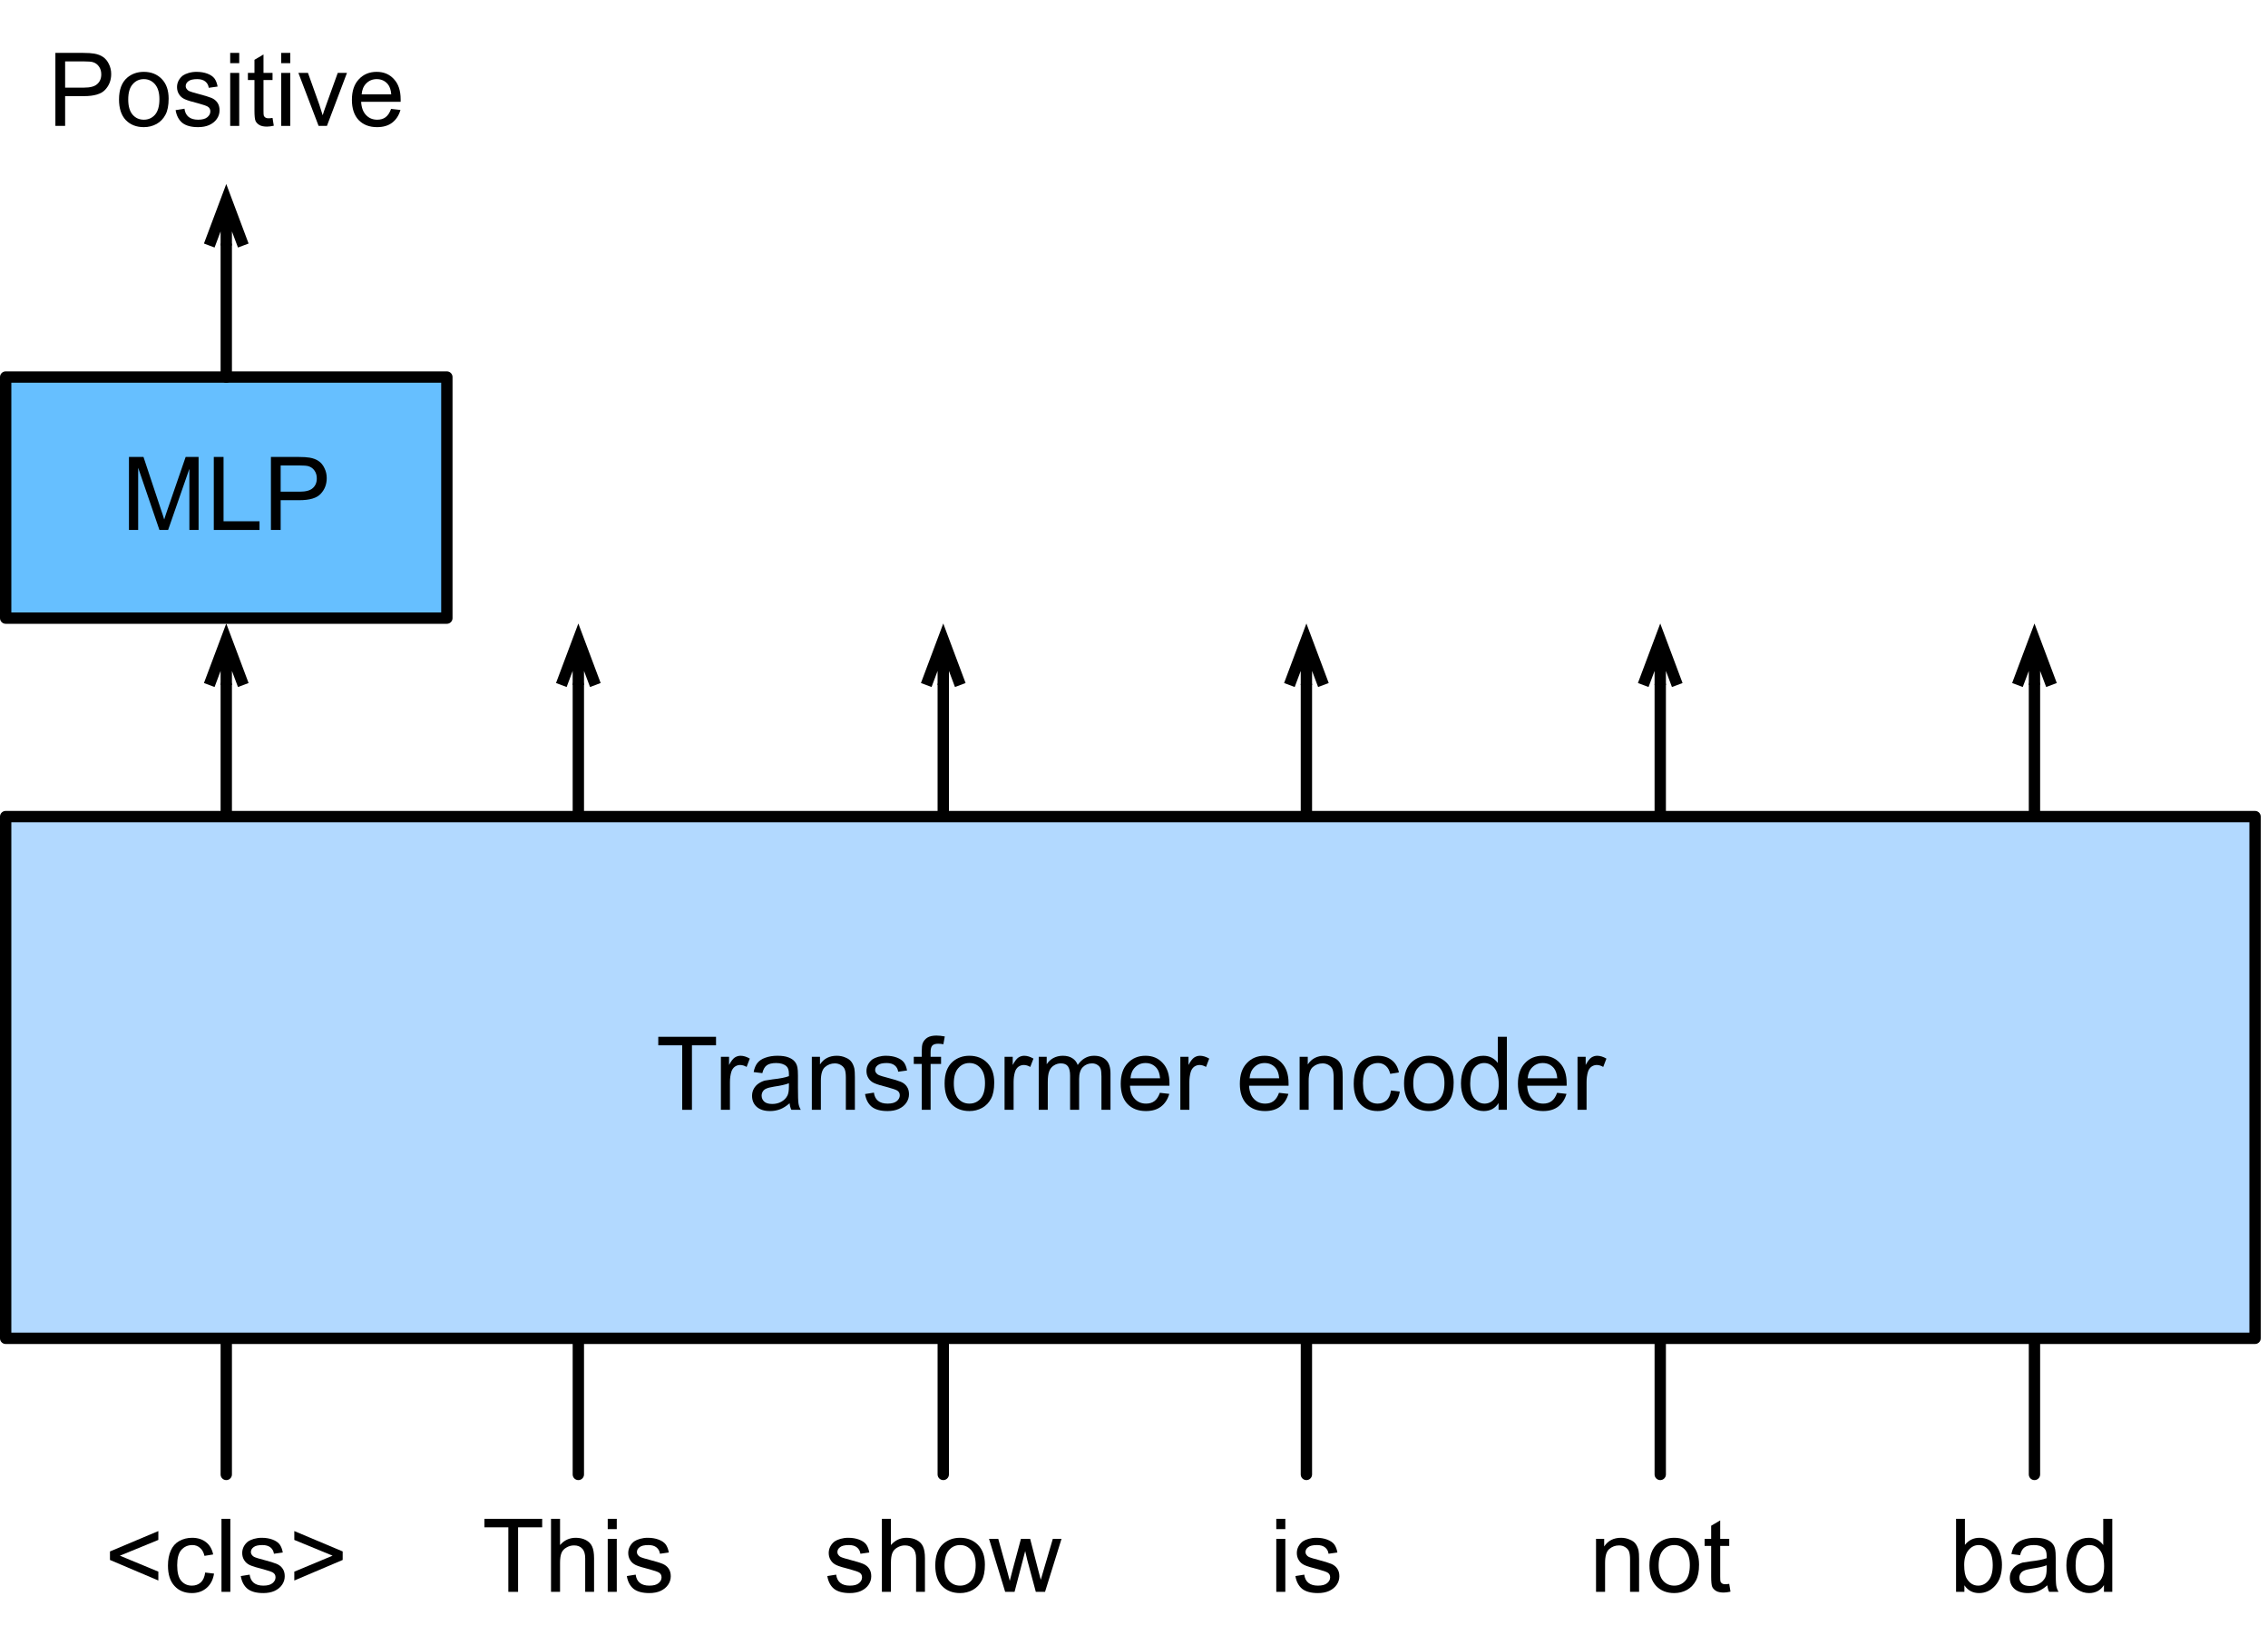
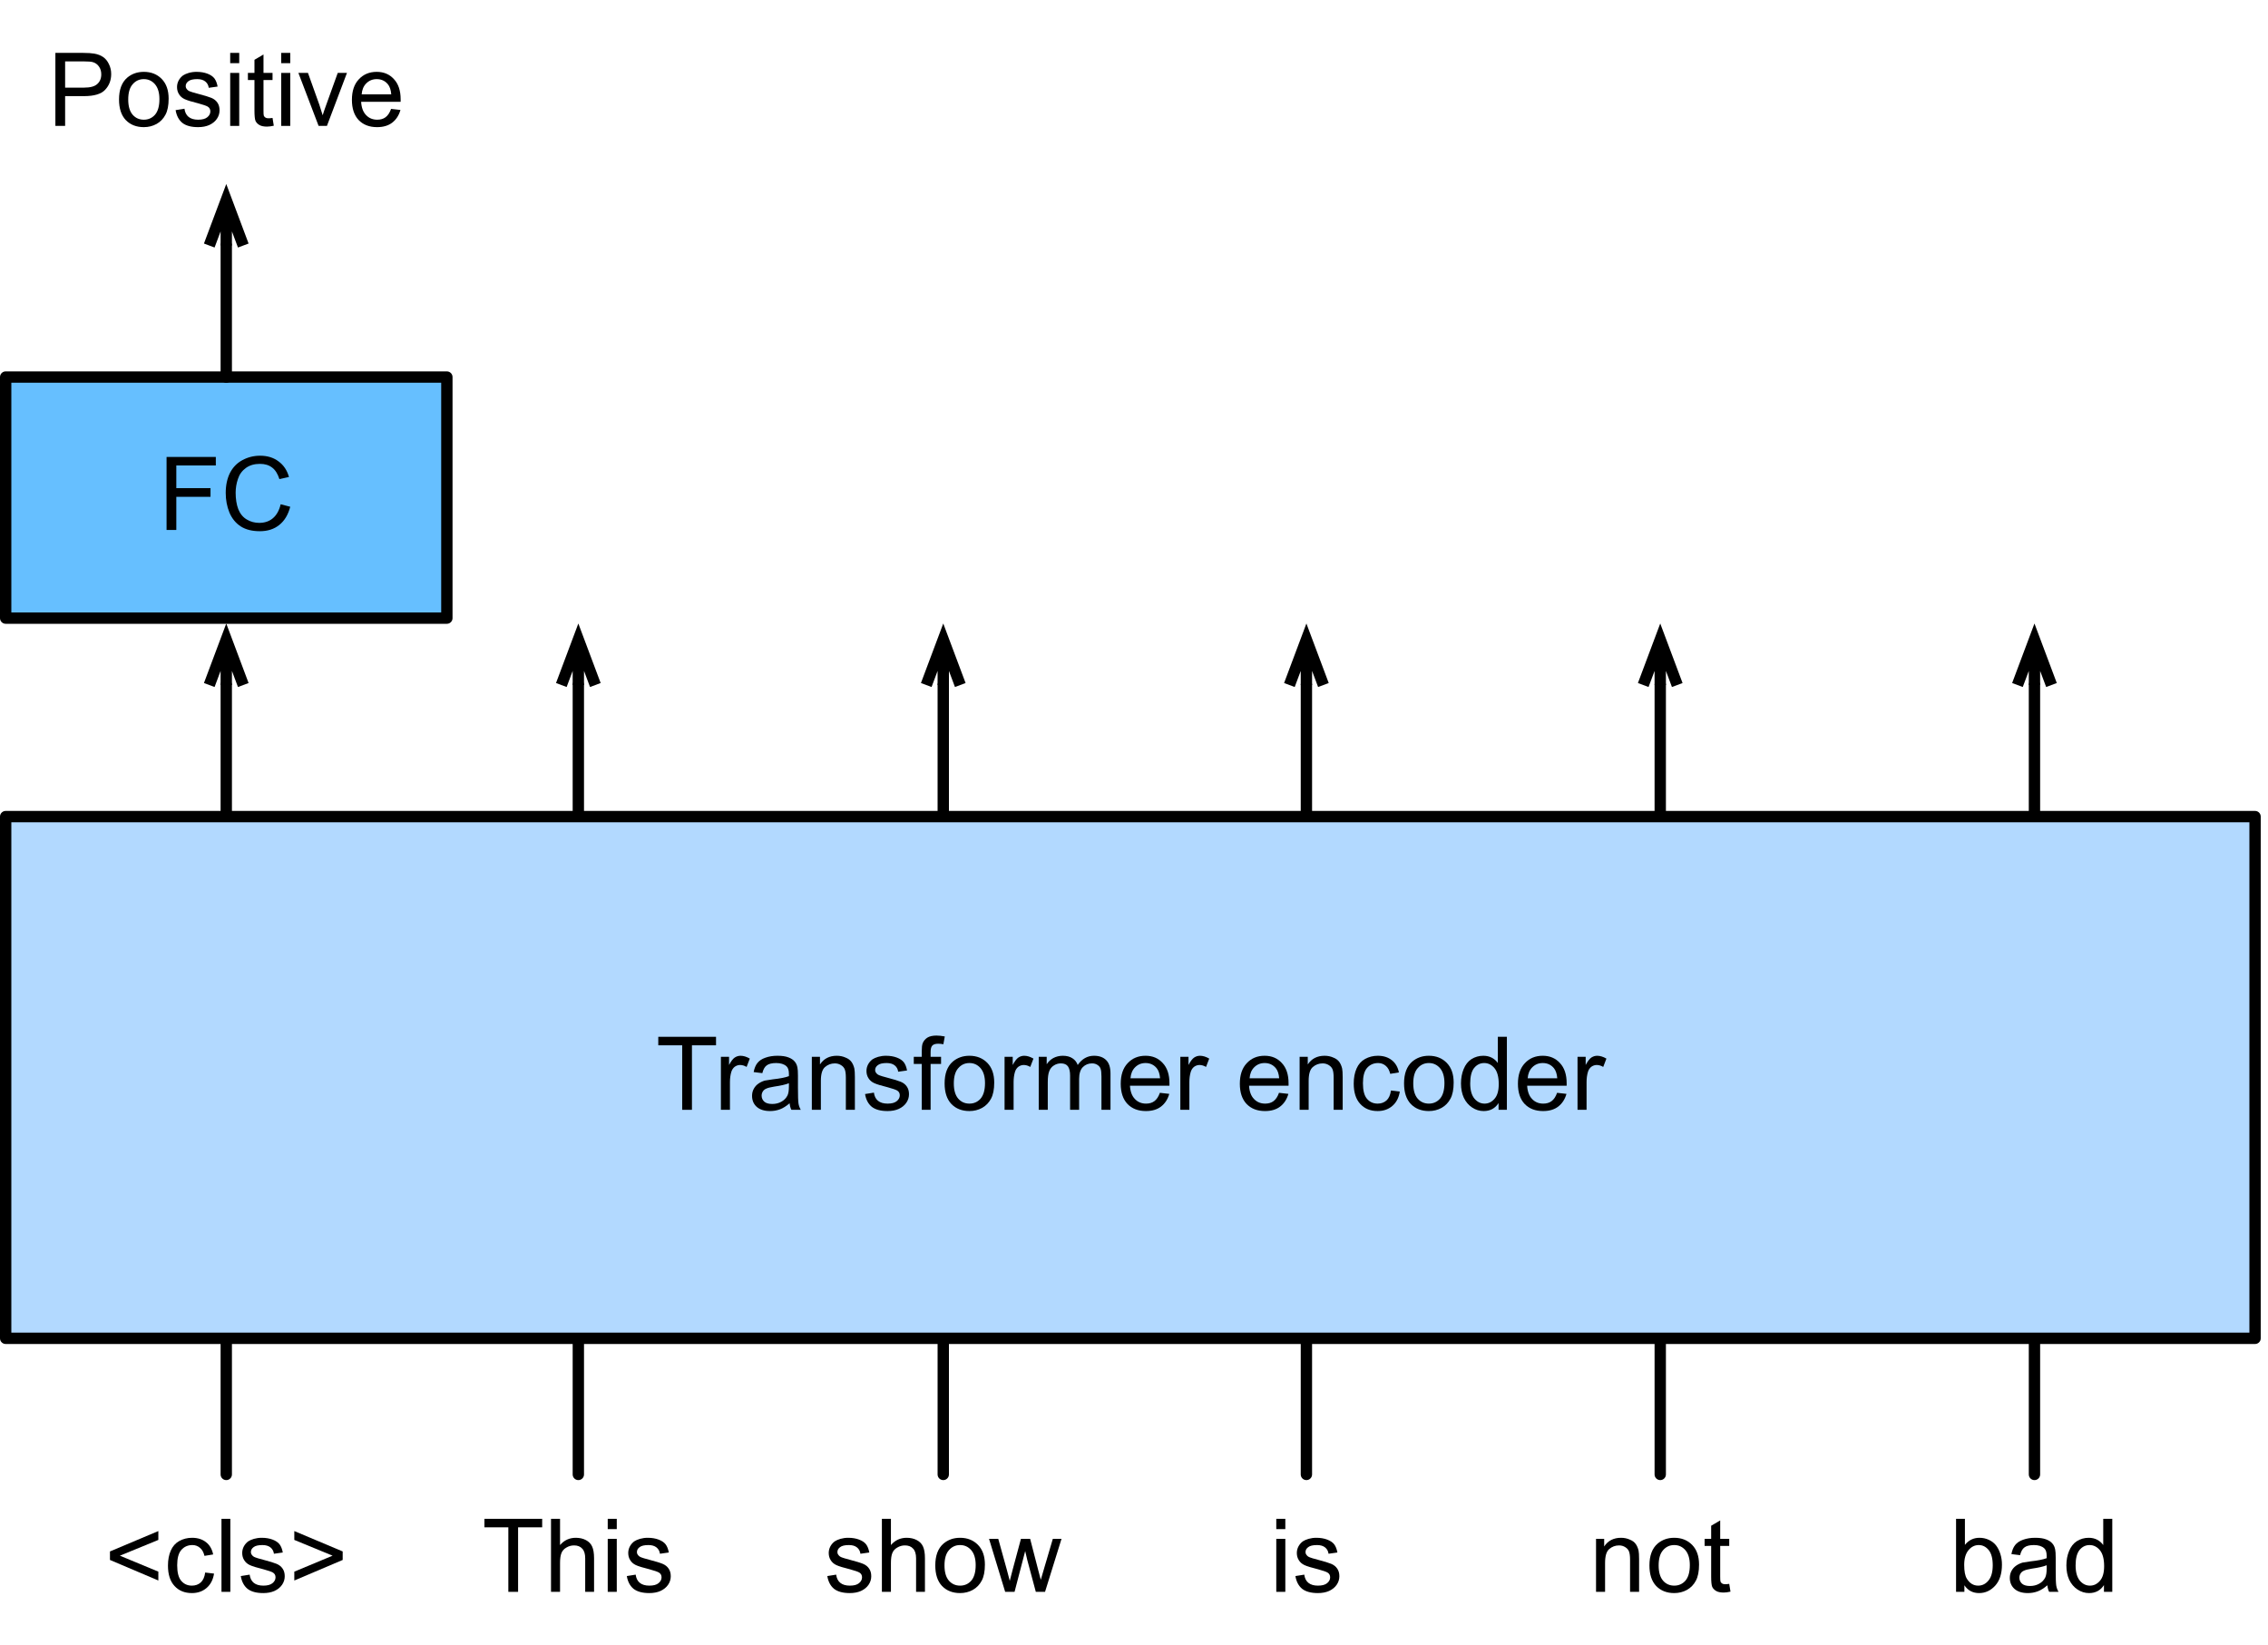
<svg xmlns="http://www.w3.org/2000/svg" xmlns:xlink="http://www.w3.org/1999/xlink" width="200pt" height="145pt" viewBox="0 0 200 145" version="1.1">
  <defs>
    <g>
      <symbol overflow="visible" id="glyph0-0">
        <path style="stroke:none;" d="M 1.125 0 L 1.125 -5.625 L 5.625 -5.625 L 5.625 0 Z M 1.266 -0.141 L 5.484 -0.141 L 5.484 -5.484 L 1.266 -5.484 Z M 1.266 -0.141 " />
      </symbol>
      <symbol overflow="visible" id="glyph0-1">
        <path style="stroke:none;" d="M 0.5 -2.812 L 0.5 -3.562 L 4.766 -5.359 L 4.766 -4.578 L 1.375 -3.188 L 4.766 -1.781 L 4.766 -1 Z M 0.5 -2.812 " />
      </symbol>
      <symbol overflow="visible" id="glyph0-2">
        <path style="stroke:none;" d="M 3.641 -1.703 L 4.422 -1.609 C 4.336 -1.066 4.117 -0.645 3.766 -0.344 C 3.41 -0.039 2.977 0.109 2.469 0.109 C 1.832 0.109 1.32 -0.098 0.938 -0.516 C 0.551 -0.93 0.359 -1.531 0.359 -2.312 C 0.359 -2.82 0.441 -3.266 0.609 -3.641 C 0.773 -4.016 1.023 -4.297 1.359 -4.484 C 1.703 -4.672 2.078 -4.766 2.484 -4.766 C 2.984 -4.766 3.395 -4.633 3.719 -4.375 C 4.039 -4.125 4.25 -3.766 4.344 -3.297 L 3.578 -3.172 C 3.504 -3.484 3.375 -3.719 3.188 -3.875 C 3 -4.039 2.773 -4.125 2.516 -4.125 C 2.109 -4.125 1.781 -3.977 1.531 -3.688 C 1.289 -3.406 1.172 -2.957 1.172 -2.344 C 1.172 -1.707 1.289 -1.25 1.531 -0.969 C 1.77 -0.688 2.082 -0.547 2.469 -0.547 C 2.781 -0.547 3.039 -0.641 3.25 -0.828 C 3.457 -1.016 3.586 -1.305 3.641 -1.703 Z M 3.641 -1.703 " />
      </symbol>
      <symbol overflow="visible" id="glyph0-3">
        <path style="stroke:none;" d="M 0.578 0 L 0.578 -6.438 L 1.359 -6.438 L 1.359 0 Z M 0.578 0 " />
      </symbol>
      <symbol overflow="visible" id="glyph0-4">
        <path style="stroke:none;" d="M 0.281 -1.391 L 1.062 -1.516 C 1.102 -1.203 1.223 -0.961 1.422 -0.797 C 1.629 -0.629 1.91 -0.547 2.266 -0.547 C 2.629 -0.547 2.898 -0.617 3.078 -0.766 C 3.254 -0.91 3.344 -1.082 3.344 -1.281 C 3.344 -1.469 3.266 -1.609 3.109 -1.703 C 2.992 -1.773 2.723 -1.867 2.297 -1.984 C 1.711 -2.129 1.305 -2.254 1.078 -2.359 C 0.859 -2.461 0.691 -2.609 0.578 -2.797 C 0.461 -2.984 0.406 -3.191 0.406 -3.422 C 0.406 -3.629 0.453 -3.82 0.547 -4 C 0.641 -4.176 0.77 -4.328 0.938 -4.453 C 1.062 -4.535 1.227 -4.609 1.438 -4.672 C 1.656 -4.734 1.883 -4.766 2.125 -4.766 C 2.488 -4.766 2.805 -4.711 3.078 -4.609 C 3.359 -4.504 3.566 -4.363 3.703 -4.188 C 3.836 -4.008 3.93 -3.77 3.984 -3.469 L 3.203 -3.359 C 3.172 -3.598 3.066 -3.785 2.891 -3.922 C 2.723 -4.055 2.488 -4.125 2.188 -4.125 C 1.82 -4.125 1.562 -4.062 1.406 -3.938 C 1.25 -3.82 1.172 -3.68 1.172 -3.516 C 1.172 -3.41 1.203 -3.32 1.266 -3.25 C 1.328 -3.156 1.43 -3.082 1.578 -3.031 C 1.648 -3 1.879 -2.93 2.266 -2.828 C 2.828 -2.68 3.219 -2.562 3.438 -2.469 C 3.664 -2.375 3.844 -2.234 3.969 -2.047 C 4.094 -1.867 4.156 -1.645 4.156 -1.375 C 4.156 -1.102 4.078 -0.852 3.922 -0.625 C 3.766 -0.395 3.539 -0.211 3.25 -0.078 C 2.969 0.047 2.641 0.109 2.266 0.109 C 1.66 0.109 1.195 -0.016 0.875 -0.266 C 0.562 -0.523 0.363 -0.898 0.281 -1.391 Z M 0.281 -1.391 " />
      </symbol>
      <symbol overflow="visible" id="glyph0-5">
        <path style="stroke:none;" d="M 4.766 -2.812 L 0.5 -1 L 0.5 -1.781 L 3.875 -3.188 L 0.5 -4.578 L 0.5 -5.359 L 4.766 -3.562 Z M 4.766 -2.812 " />
      </symbol>
      <symbol overflow="visible" id="glyph0-6">
        <path style="stroke:none;" d="M 2.328 0 L 2.328 -5.688 L 0.219 -5.688 L 0.219 -6.438 L 5.312 -6.438 L 5.312 -5.688 L 3.188 -5.688 L 3.188 0 Z M 2.328 0 " />
      </symbol>
      <symbol overflow="visible" id="glyph0-7">
        <path style="stroke:none;" d="M 0.594 0 L 0.594 -6.438 L 1.391 -6.438 L 1.391 -4.125 C 1.754 -4.551 2.219 -4.766 2.781 -4.766 C 3.125 -4.766 3.422 -4.695 3.672 -4.562 C 3.93 -4.426 4.113 -4.238 4.219 -4 C 4.332 -3.758 4.391 -3.41 4.391 -2.953 L 4.391 0 L 3.609 0 L 3.609 -2.953 C 3.609 -3.348 3.52 -3.633 3.344 -3.812 C 3.176 -4 2.938 -4.094 2.625 -4.094 C 2.383 -4.094 2.16 -4.031 1.953 -3.906 C 1.742 -3.789 1.598 -3.629 1.516 -3.422 C 1.43 -3.211 1.391 -2.922 1.391 -2.547 L 1.391 0 Z M 0.594 0 " />
      </symbol>
      <symbol overflow="visible" id="glyph0-8">
        <path style="stroke:none;" d="M 0.594 -5.531 L 0.594 -6.438 L 1.391 -6.438 L 1.391 -5.531 Z M 0.594 0 L 0.594 -4.672 L 1.391 -4.672 L 1.391 0 Z M 0.594 0 " />
      </symbol>
      <symbol overflow="visible" id="glyph0-9">
        <path style="stroke:none;" d="M 0.297 -2.328 C 0.297 -3.191 0.535 -3.832 1.016 -4.25 C 1.422 -4.594 1.91 -4.766 2.484 -4.766 C 3.129 -4.766 3.656 -4.555 4.062 -4.141 C 4.469 -3.723 4.672 -3.145 4.672 -2.406 C 4.672 -1.801 4.578 -1.328 4.391 -0.984 C 4.211 -0.641 3.953 -0.367 3.609 -0.172 C 3.266 0.016 2.891 0.109 2.484 0.109 C 1.828 0.109 1.297 -0.098 0.891 -0.516 C 0.492 -0.941 0.297 -1.547 0.297 -2.328 Z M 1.109 -2.328 C 1.109 -1.734 1.238 -1.285 1.5 -0.984 C 1.758 -0.691 2.086 -0.547 2.484 -0.547 C 2.879 -0.547 3.207 -0.691 3.469 -0.984 C 3.727 -1.285 3.859 -1.742 3.859 -2.359 C 3.859 -2.93 3.727 -3.367 3.469 -3.672 C 3.207 -3.973 2.879 -4.125 2.484 -4.125 C 2.086 -4.125 1.758 -3.973 1.5 -3.672 C 1.238 -3.379 1.109 -2.93 1.109 -2.328 Z M 1.109 -2.328 " />
      </symbol>
      <symbol overflow="visible" id="glyph0-10">
        <path style="stroke:none;" d="M 1.453 0 L 0.031 -4.672 L 0.844 -4.672 L 1.594 -1.969 L 1.859 -0.969 C 1.867 -1.02 1.953 -1.344 2.109 -1.938 L 2.844 -4.672 L 3.656 -4.672 L 4.359 -1.953 L 4.594 -1.062 L 4.859 -1.969 L 5.656 -4.672 L 6.422 -4.672 L 4.969 0 L 4.156 0 L 3.406 -2.797 L 3.219 -3.594 L 2.281 0 Z M 1.453 0 " />
      </symbol>
      <symbol overflow="visible" id="glyph0-11">
        <path style="stroke:none;" d="M 0.594 0 L 0.594 -4.672 L 1.312 -4.672 L 1.312 -4 C 1.645 -4.508 2.141 -4.766 2.797 -4.766 C 3.078 -4.766 3.332 -4.711 3.562 -4.609 C 3.801 -4.516 3.977 -4.383 4.094 -4.219 C 4.207 -4.062 4.289 -3.867 4.344 -3.641 C 4.375 -3.492 4.391 -3.238 4.391 -2.875 L 4.391 0 L 3.594 0 L 3.594 -2.844 C 3.594 -3.164 3.562 -3.406 3.5 -3.562 C 3.438 -3.719 3.328 -3.844 3.172 -3.938 C 3.016 -4.039 2.832 -4.094 2.625 -4.094 C 2.289 -4.094 2 -3.984 1.75 -3.766 C 1.508 -3.555 1.391 -3.148 1.391 -2.547 L 1.391 0 Z M 0.594 0 " />
      </symbol>
      <symbol overflow="visible" id="glyph0-12">
        <path style="stroke:none;" d="M 2.328 -0.703 L 2.438 -0.016 C 2.207 0.035 2.008 0.062 1.844 0.062 C 1.551 0.062 1.328 0.016 1.172 -0.078 C 1.016 -0.172 0.898 -0.289 0.828 -0.438 C 0.766 -0.582 0.734 -0.891 0.734 -1.359 L 0.734 -4.047 L 0.156 -4.047 L 0.156 -4.672 L 0.734 -4.672 L 0.734 -5.828 L 1.531 -6.297 L 1.531 -4.672 L 2.328 -4.672 L 2.328 -4.047 L 1.531 -4.047 L 1.531 -1.328 C 1.531 -1.098 1.539 -0.953 1.562 -0.891 C 1.594 -0.828 1.641 -0.773 1.703 -0.734 C 1.766 -0.691 1.852 -0.672 1.969 -0.672 C 2.062 -0.672 2.18 -0.68 2.328 -0.703 Z M 2.328 -0.703 " />
      </symbol>
      <symbol overflow="visible" id="glyph0-13">
        <path style="stroke:none;" d="M 1.328 0 L 0.594 0 L 0.594 -6.438 L 1.375 -6.438 L 1.375 -4.141 C 1.707 -4.555 2.133 -4.766 2.656 -4.766 C 2.945 -4.766 3.219 -4.707 3.469 -4.594 C 3.727 -4.477 3.941 -4.316 4.109 -4.109 C 4.273 -3.898 4.406 -3.645 4.5 -3.344 C 4.594 -3.051 4.641 -2.738 4.641 -2.406 C 4.641 -1.602 4.441 -0.984 4.047 -0.547 C 3.648 -0.109 3.176 0.109 2.625 0.109 C 2.07 0.109 1.641 -0.117 1.328 -0.578 Z M 1.312 -2.375 C 1.312 -1.812 1.391 -1.406 1.547 -1.156 C 1.797 -0.75 2.129 -0.547 2.547 -0.547 C 2.898 -0.547 3.203 -0.695 3.453 -1 C 3.703 -1.301 3.828 -1.75 3.828 -2.344 C 3.828 -2.945 3.707 -3.395 3.469 -3.688 C 3.227 -3.977 2.938 -4.125 2.594 -4.125 C 2.238 -4.125 1.938 -3.973 1.688 -3.672 C 1.438 -3.367 1.312 -2.938 1.312 -2.375 Z M 1.312 -2.375 " />
      </symbol>
      <symbol overflow="visible" id="glyph0-14">
        <path style="stroke:none;" d="M 3.641 -0.578 C 3.348 -0.328 3.066 -0.148 2.797 -0.047 C 2.523 0.055 2.234 0.109 1.922 0.109 C 1.41 0.109 1.016 -0.016 0.734 -0.266 C 0.461 -0.516 0.328 -0.836 0.328 -1.234 C 0.328 -1.461 0.379 -1.672 0.484 -1.859 C 0.586 -2.047 0.723 -2.195 0.891 -2.312 C 1.055 -2.426 1.242 -2.516 1.453 -2.578 C 1.609 -2.609 1.844 -2.645 2.156 -2.688 C 2.801 -2.758 3.273 -2.852 3.578 -2.969 C 3.578 -3.07 3.578 -3.141 3.578 -3.172 C 3.578 -3.492 3.504 -3.719 3.359 -3.844 C 3.148 -4.031 2.848 -4.125 2.453 -4.125 C 2.078 -4.125 1.801 -4.055 1.625 -3.922 C 1.445 -3.797 1.316 -3.566 1.234 -3.234 L 0.469 -3.328 C 0.531 -3.66 0.641 -3.926 0.797 -4.125 C 0.961 -4.332 1.195 -4.488 1.5 -4.594 C 1.812 -4.707 2.164 -4.766 2.562 -4.766 C 2.969 -4.766 3.289 -4.719 3.531 -4.625 C 3.781 -4.531 3.961 -4.41 4.078 -4.266 C 4.203 -4.129 4.285 -3.953 4.328 -3.734 C 4.359 -3.598 4.375 -3.359 4.375 -3.016 L 4.375 -1.953 C 4.375 -1.223 4.391 -0.758 4.422 -0.562 C 4.453 -0.363 4.52 -0.176 4.625 0 L 3.797 0 C 3.711 -0.164 3.66 -0.359 3.641 -0.578 Z M 3.578 -2.344 C 3.285 -2.227 2.852 -2.129 2.281 -2.047 C 1.957 -1.992 1.727 -1.938 1.594 -1.875 C 1.457 -1.82 1.352 -1.738 1.281 -1.625 C 1.207 -1.508 1.172 -1.383 1.172 -1.25 C 1.172 -1.039 1.25 -0.863 1.406 -0.719 C 1.562 -0.582 1.797 -0.516 2.109 -0.516 C 2.41 -0.516 2.68 -0.582 2.922 -0.719 C 3.16 -0.852 3.336 -1.035 3.453 -1.266 C 3.535 -1.441 3.578 -1.703 3.578 -2.047 Z M 3.578 -2.344 " />
      </symbol>
      <symbol overflow="visible" id="glyph0-15">
        <path style="stroke:none;" d="M 3.625 0 L 3.625 -0.594 C 3.32 -0.125 2.883 0.109 2.312 0.109 C 1.945 0.109 1.609 0.004 1.297 -0.203 C 0.984 -0.41 0.738 -0.695 0.562 -1.062 C 0.395 -1.426 0.312 -1.848 0.312 -2.328 C 0.312 -2.797 0.391 -3.219 0.547 -3.594 C 0.703 -3.977 0.93 -4.27 1.234 -4.469 C 1.547 -4.664 1.895 -4.766 2.281 -4.766 C 2.562 -4.766 2.812 -4.707 3.031 -4.594 C 3.25 -4.477 3.426 -4.32 3.562 -4.125 L 3.562 -6.438 L 4.359 -6.438 L 4.359 0 Z M 1.125 -2.328 C 1.125 -1.734 1.25 -1.285 1.5 -0.984 C 1.75 -0.691 2.047 -0.547 2.391 -0.547 C 2.734 -0.547 3.023 -0.688 3.266 -0.969 C 3.516 -1.25 3.641 -1.68 3.641 -2.266 C 3.641 -2.898 3.516 -3.367 3.266 -3.672 C 3.016 -3.973 2.711 -4.125 2.359 -4.125 C 2.004 -4.125 1.707 -3.977 1.469 -3.688 C 1.238 -3.395 1.125 -2.941 1.125 -2.328 Z M 1.125 -2.328 " />
      </symbol>
      <symbol overflow="visible" id="glyph0-16">
-         <path style="stroke:none;" d="M 0.672 0 L 0.672 -6.438 L 1.953 -6.438 L 3.469 -1.875 C 3.613 -1.457 3.719 -1.141 3.781 -0.922 C 3.852 -1.16 3.969 -1.504 4.125 -1.953 L 5.672 -6.438 L 6.812 -6.438 L 6.812 0 L 6 0 L 6 -5.391 L 4.125 0 L 3.359 0 L 1.484 -5.484 L 1.484 0 Z M 0.672 0 " />
+         <path style="stroke:none;" d="M 0.734 0 L 0.734 -6.438 L 5.078 -6.438 L 5.078 -5.688 L 1.594 -5.688 L 1.594 -3.688 L 4.609 -3.688 L 4.609 -2.922 L 1.594 -2.922 L 1.594 0 Z M 0.734 0 " />
      </symbol>
      <symbol overflow="visible" id="glyph0-17">
-         <path style="stroke:none;" d="M 0.656 0 L 0.656 -6.438 L 1.516 -6.438 L 1.516 -0.766 L 4.688 -0.766 L 4.688 0 Z M 0.656 0 " />
+         <path style="stroke:none;" d="M 5.297 -2.266 L 6.141 -2.047 C 5.961 -1.348 5.641 -0.812 5.172 -0.438 C 4.711 -0.07 4.145 0.109 3.469 0.109 C 2.781 0.109 2.219 -0.031 1.781 -0.312 C 1.344 -0.594 1.008 -1 0.781 -1.531 C 0.562 -2.07 0.453 -2.648 0.453 -3.266 C 0.453 -3.941 0.578 -4.531 0.828 -5.031 C 1.086 -5.531 1.453 -5.906 1.922 -6.156 C 2.398 -6.414 2.922 -6.547 3.484 -6.547 C 4.129 -6.547 4.672 -6.379 5.109 -6.047 C 5.555 -5.723 5.863 -5.266 6.031 -4.672 L 5.188 -4.484 C 5.039 -4.953 4.828 -5.289 4.547 -5.5 C 4.266 -5.719 3.906 -5.828 3.469 -5.828 C 2.977 -5.828 2.566 -5.707 2.234 -5.469 C 1.898 -5.227 1.664 -4.906 1.531 -4.5 C 1.395 -4.102 1.328 -3.695 1.328 -3.281 C 1.328 -2.727 1.406 -2.242 1.562 -1.828 C 1.727 -1.422 1.977 -1.117 2.312 -0.922 C 2.645 -0.723 3.008 -0.625 3.406 -0.625 C 3.883 -0.625 4.285 -0.758 4.609 -1.031 C 4.941 -1.312 5.172 -1.723 5.297 -2.266 Z M 5.297 -2.266 " />
      </symbol>
      <symbol overflow="visible" id="glyph0-18">
        <path style="stroke:none;" d="M 0.688 0 L 0.688 -6.438 L 3.125 -6.438 C 3.551 -6.438 3.879 -6.414 4.109 -6.375 C 4.422 -6.32 4.68 -6.223 4.891 -6.078 C 5.109 -5.93 5.281 -5.723 5.406 -5.453 C 5.539 -5.191 5.609 -4.898 5.609 -4.578 C 5.609 -4.023 5.43 -3.562 5.078 -3.188 C 4.734 -2.812 4.109 -2.625 3.203 -2.625 L 1.547 -2.625 L 1.547 0 Z M 1.547 -3.375 L 3.219 -3.375 C 3.758 -3.375 4.145 -3.477 4.375 -3.688 C 4.613 -3.895 4.734 -4.18 4.734 -4.547 C 4.734 -4.816 4.664 -5.047 4.531 -5.234 C 4.395 -5.43 4.211 -5.562 3.984 -5.625 C 3.848 -5.664 3.582 -5.688 3.188 -5.688 L 1.547 -5.688 Z M 1.547 -3.375 " />
      </symbol>
      <symbol overflow="visible" id="glyph0-19">
        <path style="stroke:none;" d="M 1.891 0 L 0.109 -4.672 L 0.953 -4.672 L 1.953 -1.875 C 2.055 -1.57 2.156 -1.258 2.25 -0.938 C 2.32 -1.176 2.422 -1.469 2.547 -1.812 L 3.578 -4.672 L 4.391 -4.672 L 2.625 0 Z M 1.891 0 " />
      </symbol>
      <symbol overflow="visible" id="glyph0-20">
        <path style="stroke:none;" d="M 3.781 -1.5 L 4.609 -1.406 C 4.473 -0.926 4.227 -0.551 3.875 -0.281 C 3.531 -0.02 3.086 0.109 2.547 0.109 C 1.867 0.109 1.328 -0.098 0.922 -0.516 C 0.523 -0.941 0.328 -1.535 0.328 -2.297 C 0.328 -3.078 0.531 -3.68 0.938 -4.109 C 1.344 -4.547 1.867 -4.766 2.516 -4.766 C 3.141 -4.766 3.645 -4.551 4.031 -4.125 C 4.426 -3.707 4.625 -3.113 4.625 -2.344 C 4.625 -2.289 4.625 -2.219 4.625 -2.125 L 1.141 -2.125 C 1.172 -1.613 1.316 -1.223 1.578 -0.953 C 1.836 -0.68 2.164 -0.547 2.562 -0.547 C 2.852 -0.547 3.098 -0.617 3.297 -0.766 C 3.504 -0.922 3.664 -1.164 3.781 -1.5 Z M 1.188 -2.781 L 3.797 -2.781 C 3.766 -3.176 3.664 -3.473 3.5 -3.672 C 3.25 -3.973 2.922 -4.125 2.516 -4.125 C 2.148 -4.125 1.844 -4 1.594 -3.75 C 1.352 -3.508 1.219 -3.188 1.188 -2.781 Z M 1.188 -2.781 " />
      </symbol>
      <symbol overflow="visible" id="glyph0-21">
        <path style="stroke:none;" d="M 0.578 0 L 0.578 -4.672 L 1.297 -4.672 L 1.297 -3.953 C 1.473 -4.285 1.641 -4.504 1.797 -4.609 C 1.953 -4.711 2.125 -4.766 2.312 -4.766 C 2.57 -4.766 2.844 -4.68 3.125 -4.516 L 2.844 -3.781 C 2.656 -3.895 2.461 -3.953 2.266 -3.953 C 2.098 -3.953 1.941 -3.898 1.797 -3.797 C 1.66 -3.691 1.562 -3.547 1.5 -3.359 C 1.414 -3.078 1.375 -2.77 1.375 -2.438 L 1.375 0 Z M 0.578 0 " />
      </symbol>
      <symbol overflow="visible" id="glyph0-22">
        <path style="stroke:none;" d="M 0.781 0 L 0.781 -4.047 L 0.078 -4.047 L 0.078 -4.672 L 0.781 -4.672 L 0.781 -5.156 C 0.781 -5.477 0.805 -5.711 0.859 -5.859 C 0.941 -6.066 1.078 -6.234 1.266 -6.359 C 1.461 -6.484 1.734 -6.547 2.078 -6.547 C 2.297 -6.547 2.539 -6.52 2.812 -6.469 L 2.688 -5.781 C 2.531 -5.812 2.379 -5.828 2.234 -5.828 C 1.992 -5.828 1.82 -5.773 1.719 -5.672 C 1.613 -5.566 1.562 -5.375 1.562 -5.094 L 1.562 -4.672 L 2.484 -4.672 L 2.484 -4.047 L 1.562 -4.047 L 1.562 0 Z M 0.781 0 " />
      </symbol>
      <symbol overflow="visible" id="glyph0-23">
        <path style="stroke:none;" d="M 0.594 0 L 0.594 -4.672 L 1.297 -4.672 L 1.297 -4.016 C 1.441 -4.242 1.633 -4.426 1.875 -4.562 C 2.125 -4.695 2.406 -4.766 2.719 -4.766 C 3.062 -4.766 3.344 -4.691 3.562 -4.547 C 3.781 -4.41 3.938 -4.211 4.031 -3.953 C 4.406 -4.492 4.883 -4.766 5.469 -4.766 C 5.938 -4.766 6.297 -4.633 6.547 -4.375 C 6.797 -4.125 6.922 -3.734 6.922 -3.203 L 6.922 0 L 6.125 0 L 6.125 -2.938 C 6.125 -3.258 6.098 -3.488 6.047 -3.625 C 6.004 -3.758 5.914 -3.867 5.781 -3.953 C 5.645 -4.047 5.484 -4.094 5.297 -4.094 C 4.973 -4.094 4.703 -3.984 4.484 -3.766 C 4.266 -3.547 4.156 -3.195 4.156 -2.719 L 4.156 0 L 3.359 0 L 3.359 -3.031 C 3.359 -3.383 3.297 -3.648 3.172 -3.828 C 3.047 -4.004 2.836 -4.094 2.547 -4.094 C 2.316 -4.094 2.109 -4.031 1.922 -3.906 C 1.734 -3.789 1.598 -3.617 1.516 -3.391 C 1.43 -3.172 1.391 -2.848 1.391 -2.422 L 1.391 0 Z M 0.594 0 " />
      </symbol>
      <symbol overflow="visible" id="glyph0-24">
        <path style="stroke:none;" d="" />
      </symbol>
    </g>
  </defs>
  <g id="surface1">
    <g style="fill:rgb(0%,0%,0%);fill-opacity:1;">
      <use xlink:href="#glyph0-1" x="9.197" y="140.353" />
      <use xlink:href="#glyph0-2" x="14.453" y="140.353" />
      <use xlink:href="#glyph0-3" x="18.953" y="140.353" />
    </g>
    <g style="fill:rgb(0%,0%,0%);fill-opacity:1;">
      <use xlink:href="#glyph0-4" x="20.953" y="140.353" />
      <use xlink:href="#glyph0-5" x="25.453" y="140.353" />
    </g>
    <g style="fill:rgb(0%,0%,0%);fill-opacity:1;">
      <use xlink:href="#glyph0-6" x="42.499" y="140.353" />
      <use xlink:href="#glyph0-7" x="47.996" y="140.353" />
      <use xlink:href="#glyph0-8" x="52.998" y="140.353" />
      <use xlink:href="#glyph0-4" x="54.994" y="140.353" />
    </g>
    <g style="fill:rgb(0%,0%,0%);fill-opacity:1;">
      <use xlink:href="#glyph0-4" x="72.674" y="140.353" />
      <use xlink:href="#glyph0-7" x="77.174" y="140.353" />
    </g>
    <g style="fill:rgb(0%,0%,0%);fill-opacity:1;">
      <use xlink:href="#glyph0-9" x="82.18" y="140.353" />
    </g>
    <g style="fill:rgb(0%,0%,0%);fill-opacity:1;">
      <use xlink:href="#glyph0-10" x="87.186" y="140.353" />
    </g>
    <g style="fill:rgb(0%,0%,0%);fill-opacity:1;">
      <use xlink:href="#glyph0-8" x="111.953" y="140.353" />
      <use xlink:href="#glyph0-4" x="113.953" y="140.353" />
    </g>
    <g style="fill:rgb(0%,0%,0%);fill-opacity:1;">
      <use xlink:href="#glyph0-11" x="140.15" y="140.353" />
      <use xlink:href="#glyph0-9" x="145.156" y="140.353" />
      <use xlink:href="#glyph0-12" x="150.162" y="140.353" />
    </g>
    <g style="fill:rgb(0%,0%,0%);fill-opacity:1;">
      <use xlink:href="#glyph0-13" x="171.898" y="140.353" />
      <use xlink:href="#glyph0-14" x="176.904" y="140.353" />
      <use xlink:href="#glyph0-15" x="181.909" y="140.353" />
    </g>
    <path style="fill:none;stroke-width:1;stroke-linecap:round;stroke-linejoin:round;stroke:rgb(0%,0%,0%);stroke-opacity:1;stroke-miterlimit:10;" d="M 212 314 L 212 244.398 " transform="matrix(1,0,0,1,-161,-184)" />
    <path style="fill:none;stroke-width:1;stroke-linecap:butt;stroke-linejoin:miter;stroke:rgb(0%,0%,0%);stroke-opacity:1;stroke-miterlimit:10;" d="M 212 240.398 L 212 244.398 M 210.5 244.398 L 212 240.398 L 213.5 244.398 " transform="matrix(1,0,0,1,-161,-184)" />
    <path style="fill:none;stroke-width:1;stroke-linecap:round;stroke-linejoin:round;stroke:rgb(0%,0%,0%);stroke-opacity:1;stroke-miterlimit:10;" d="M 244.18 314 L 244.18 244.398 " transform="matrix(1,0,0,1,-161,-184)" />
    <path style="fill:none;stroke-width:1;stroke-linecap:butt;stroke-linejoin:miter;stroke:rgb(0%,0%,0%);stroke-opacity:1;stroke-miterlimit:10;" d="M 244.18 240.398 L 244.18 244.398 M 242.68 244.398 L 244.18 240.398 L 245.68 244.398 " transform="matrix(1,0,0,1,-161,-184)" />
    <path style="fill:none;stroke-width:1;stroke-linecap:round;stroke-linejoin:round;stroke:rgb(0%,0%,0%);stroke-opacity:1;stroke-miterlimit:10;" d="M 276.203 314 L 276.203 244.398 " transform="matrix(1,0,0,1,-161,-184)" />
    <path style="fill:none;stroke-width:1;stroke-linecap:butt;stroke-linejoin:miter;stroke:rgb(0%,0%,0%);stroke-opacity:1;stroke-miterlimit:10;" d="M 276.203 240.398 L 276.203 244.398 M 274.703 244.398 L 276.203 240.398 L 277.703 244.398 " transform="matrix(1,0,0,1,-161,-184)" />
    <path style="fill:none;stroke-width:1;stroke-linecap:round;stroke-linejoin:round;stroke:rgb(0%,0%,0%);stroke-opacity:1;stroke-miterlimit:10;" d="M 307.406 314 L 307.406 244.398 " transform="matrix(1,0,0,1,-161,-184)" />
    <path style="fill:none;stroke-width:1;stroke-linecap:butt;stroke-linejoin:miter;stroke:rgb(0%,0%,0%);stroke-opacity:1;stroke-miterlimit:10;" d="M 307.406 240.398 L 307.406 244.398 M 305.906 244.398 L 307.406 240.398 L 308.906 244.398 " transform="matrix(1,0,0,1,-161,-184)" />
    <path style="fill:none;stroke-width:1;stroke-linecap:round;stroke-linejoin:round;stroke:rgb(0%,0%,0%);stroke-opacity:1;stroke-miterlimit:10;" d="M 340.406 314 L 340.406 244.398 " transform="matrix(1,0,0,1,-161,-184)" />
    <path style="fill:none;stroke-width:1;stroke-linecap:butt;stroke-linejoin:miter;stroke:rgb(0%,0%,0%);stroke-opacity:1;stroke-miterlimit:10;" d="M 340.406 240.398 L 340.406 244.398 M 338.906 244.398 L 340.406 240.398 L 341.906 244.398 " transform="matrix(1,0,0,1,-161,-184)" />
    <path style=" stroke:none;fill-rule:nonzero;fill:rgb(39.999%,74.902%,100%);fill-opacity:1;" d="M 0.5 54.5 L 39.406 54.5 L 39.406 33.246 L 0.5 33.246 Z M 0.5 54.5 " />
    <path style="fill:none;stroke-width:1;stroke-linecap:round;stroke-linejoin:round;stroke:rgb(0%,0%,0%);stroke-opacity:1;stroke-miterlimit:10;" d="M 161.5 217.246 L 200.406 217.246 L 200.406 238.5 L 161.5 238.5 Z M 161.5 217.246 " transform="matrix(1,0,0,1,-161,-184)" />
    <g style="fill:rgb(0%,0%,0%);fill-opacity:1;">
-       <use xlink:href="#glyph0-16" x="10.7" y="46.727" />
-       <use xlink:href="#glyph0-17" x="18.197" y="46.727" />
-     </g>
-     <g style="fill:rgb(0%,0%,0%);fill-opacity:1;">
-       <use xlink:href="#glyph0-18" x="23.203" y="46.727" />
+       <use xlink:href="#glyph0-16" x="13.954" y="46.727" />
+       <use xlink:href="#glyph0-17" x="19.452" y="46.727" />
    </g>
    <g style="fill:rgb(0%,0%,0%);fill-opacity:1;">
      <use xlink:href="#glyph0-18" x="4.196" y="11.101" />
      <use xlink:href="#glyph0-9" x="10.199" y="11.101" />
    </g>
    <g style="fill:rgb(0%,0%,0%);fill-opacity:1;">
      <use xlink:href="#glyph0-4" x="15.205" y="11.101" />
      <use xlink:href="#glyph0-8" x="19.705" y="11.101" />
    </g>
    <g style="fill:rgb(0%,0%,0%);fill-opacity:1;">
      <use xlink:href="#glyph0-12" x="21.705" y="11.101" />
    </g>
    <g style="fill:rgb(0%,0%,0%);fill-opacity:1;">
      <use xlink:href="#glyph0-8" x="24.205" y="11.101" />
    </g>
    <g style="fill:rgb(0%,0%,0%);fill-opacity:1;">
      <use xlink:href="#glyph0-19" x="26.205" y="11.101" />
      <use xlink:href="#glyph0-20" x="30.705" y="11.101" />
    </g>
    <path style="fill:none;stroke-width:1;stroke-linecap:round;stroke-linejoin:round;stroke:rgb(0%,0%,0%);stroke-opacity:1;stroke-miterlimit:10;" d="M 180.953 314 L 180.953 244.398 " transform="matrix(1,0,0,1,-161,-184)" />
    <path style="fill:none;stroke-width:1;stroke-linecap:butt;stroke-linejoin:miter;stroke:rgb(0%,0%,0%);stroke-opacity:1;stroke-miterlimit:10;" d="M 180.953 240.398 L 180.953 244.398 M 179.453 244.398 L 180.953 240.398 L 182.453 244.398 " transform="matrix(1,0,0,1,-161,-184)" />
    <path style=" stroke:none;fill-rule:nonzero;fill:rgb(69.804%,85.098%,100%);fill-opacity:1;" d="M 0.5 118 L 198.859 118 L 198.859 72 L 0.5 72 Z M 0.5 118 " />
    <path style="fill:none;stroke-width:1;stroke-linecap:round;stroke-linejoin:round;stroke:rgb(0%,0%,0%);stroke-opacity:1;stroke-miterlimit:10;" d="M 161.5 256 L 359.859 256 L 359.859 302 L 161.5 302 Z M 161.5 256 " transform="matrix(1,0,0,1,-161,-184)" />
    <g style="fill:rgb(0%,0%,0%);fill-opacity:1;">
      <use xlink:href="#glyph0-6" x="57.83" y="97.853" />
    </g>
    <g style="fill:rgb(0%,0%,0%);fill-opacity:1;">
      <use xlink:href="#glyph0-21" x="62.994" y="97.853" />
      <use xlink:href="#glyph0-14" x="65.991" y="97.853" />
    </g>
    <g style="fill:rgb(0%,0%,0%);fill-opacity:1;">
      <use xlink:href="#glyph0-11" x="70.996" y="97.853" />
    </g>
    <g style="fill:rgb(0%,0%,0%);fill-opacity:1;">
      <use xlink:href="#glyph0-4" x="76.002" y="97.853" />
      <use xlink:href="#glyph0-22" x="80.502" y="97.853" />
    </g>
    <g style="fill:rgb(0%,0%,0%);fill-opacity:1;">
      <use xlink:href="#glyph0-9" x="83.002" y="97.853" />
    </g>
    <g style="fill:rgb(0%,0%,0%);fill-opacity:1;">
      <use xlink:href="#glyph0-21" x="88.008" y="97.853" />
      <use xlink:href="#glyph0-23" x="91.005" y="97.853" />
      <use xlink:href="#glyph0-20" x="98.502" y="97.853" />
    </g>
    <g style="fill:rgb(0%,0%,0%);fill-opacity:1;">
      <use xlink:href="#glyph0-21" x="103.508" y="97.853" />
      <use xlink:href="#glyph0-24" x="106.505" y="97.853" />
    </g>
    <g style="fill:rgb(0%,0%,0%);fill-opacity:1;">
      <use xlink:href="#glyph0-20" x="109.005" y="97.853" />
    </g>
    <g style="fill:rgb(0%,0%,0%);fill-opacity:1;">
      <use xlink:href="#glyph0-11" x="114.011" y="97.853" />
    </g>
    <g style="fill:rgb(0%,0%,0%);fill-opacity:1;">
      <use xlink:href="#glyph0-2" x="119.017" y="97.853" />
      <use xlink:href="#glyph0-9" x="123.517" y="97.853" />
    </g>
    <g style="fill:rgb(0%,0%,0%);fill-opacity:1;">
      <use xlink:href="#glyph0-15" x="128.523" y="97.853" />
    </g>
    <g style="fill:rgb(0%,0%,0%);fill-opacity:1;">
      <use xlink:href="#glyph0-20" x="133.528" y="97.853" />
    </g>
    <g style="fill:rgb(0%,0%,0%);fill-opacity:1;">
      <use xlink:href="#glyph0-21" x="138.534" y="97.853" />
    </g>
    <path style="fill:none;stroke-width:1;stroke-linecap:round;stroke-linejoin:round;stroke:rgb(0%,0%,0%);stroke-opacity:1;stroke-miterlimit:10;" d="M 180.953 217.246 L 180.953 205.648 " transform="matrix(1,0,0,1,-161,-184)" />
    <path style="fill:none;stroke-width:1;stroke-linecap:butt;stroke-linejoin:miter;stroke:rgb(0%,0%,0%);stroke-opacity:1;stroke-miterlimit:10;" d="M 180.953 201.648 L 180.953 205.648 M 179.453 205.648 L 180.953 201.648 L 182.453 205.648 " transform="matrix(1,0,0,1,-161,-184)" />
  </g>
</svg>
